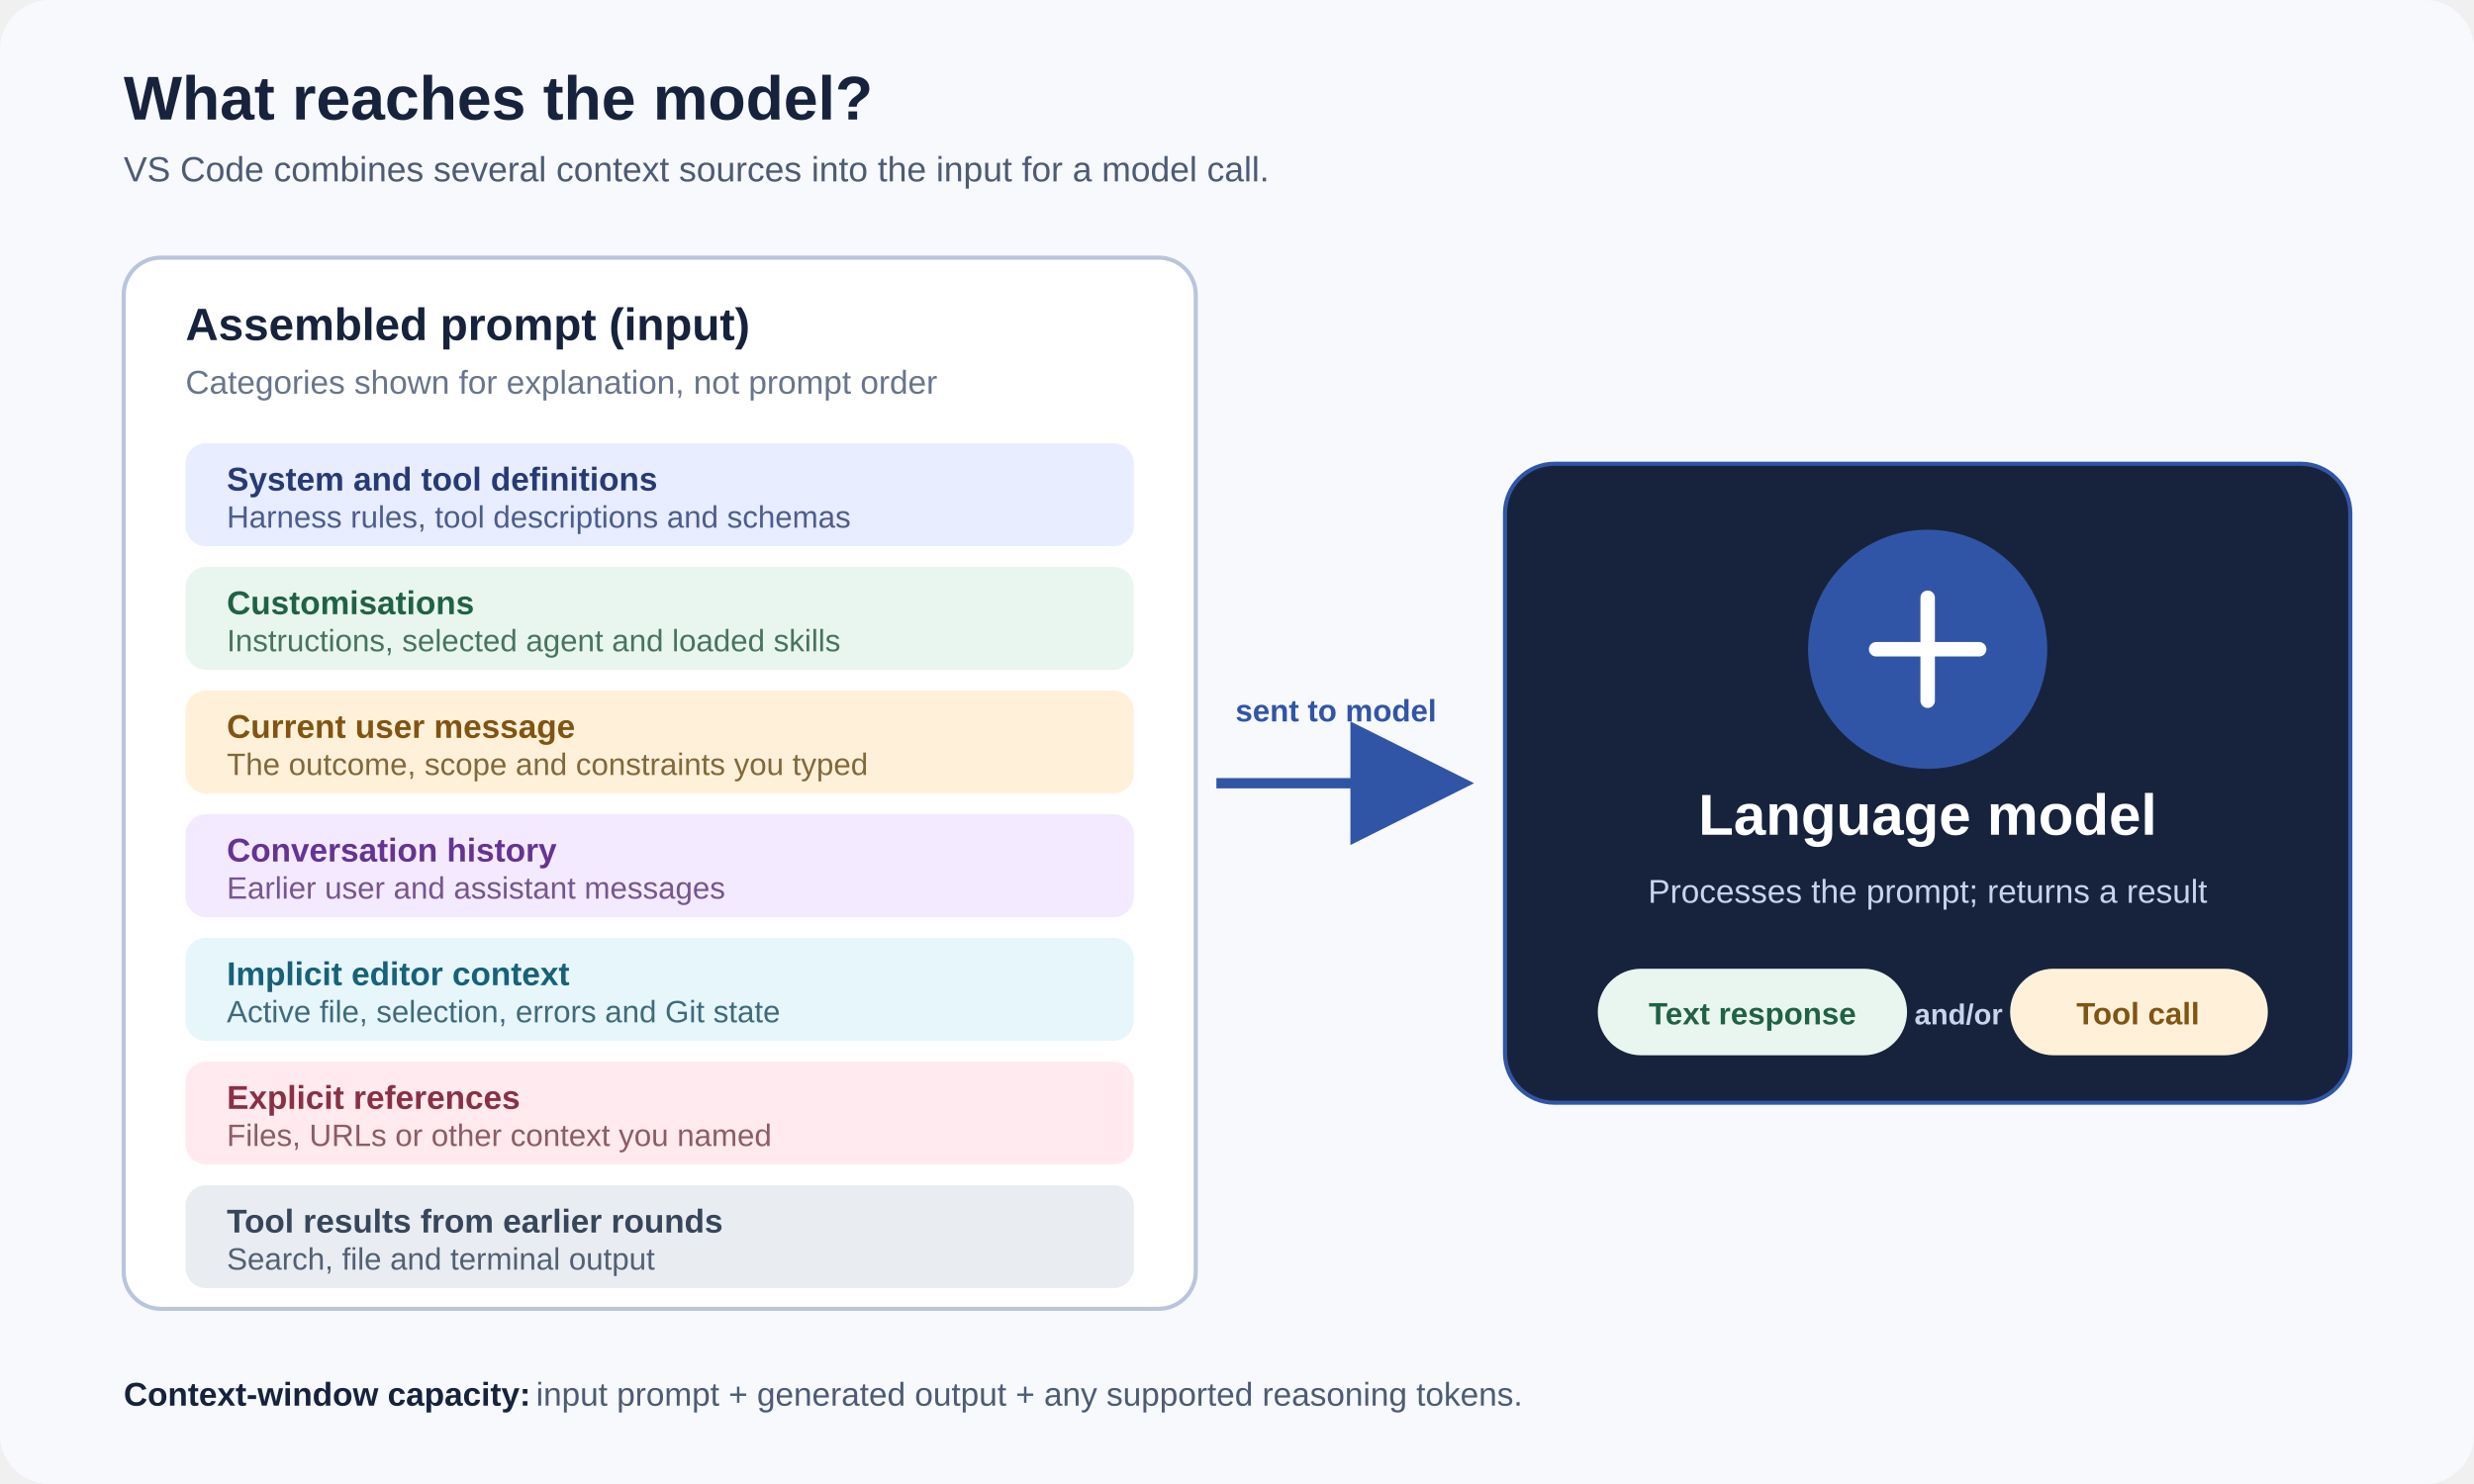
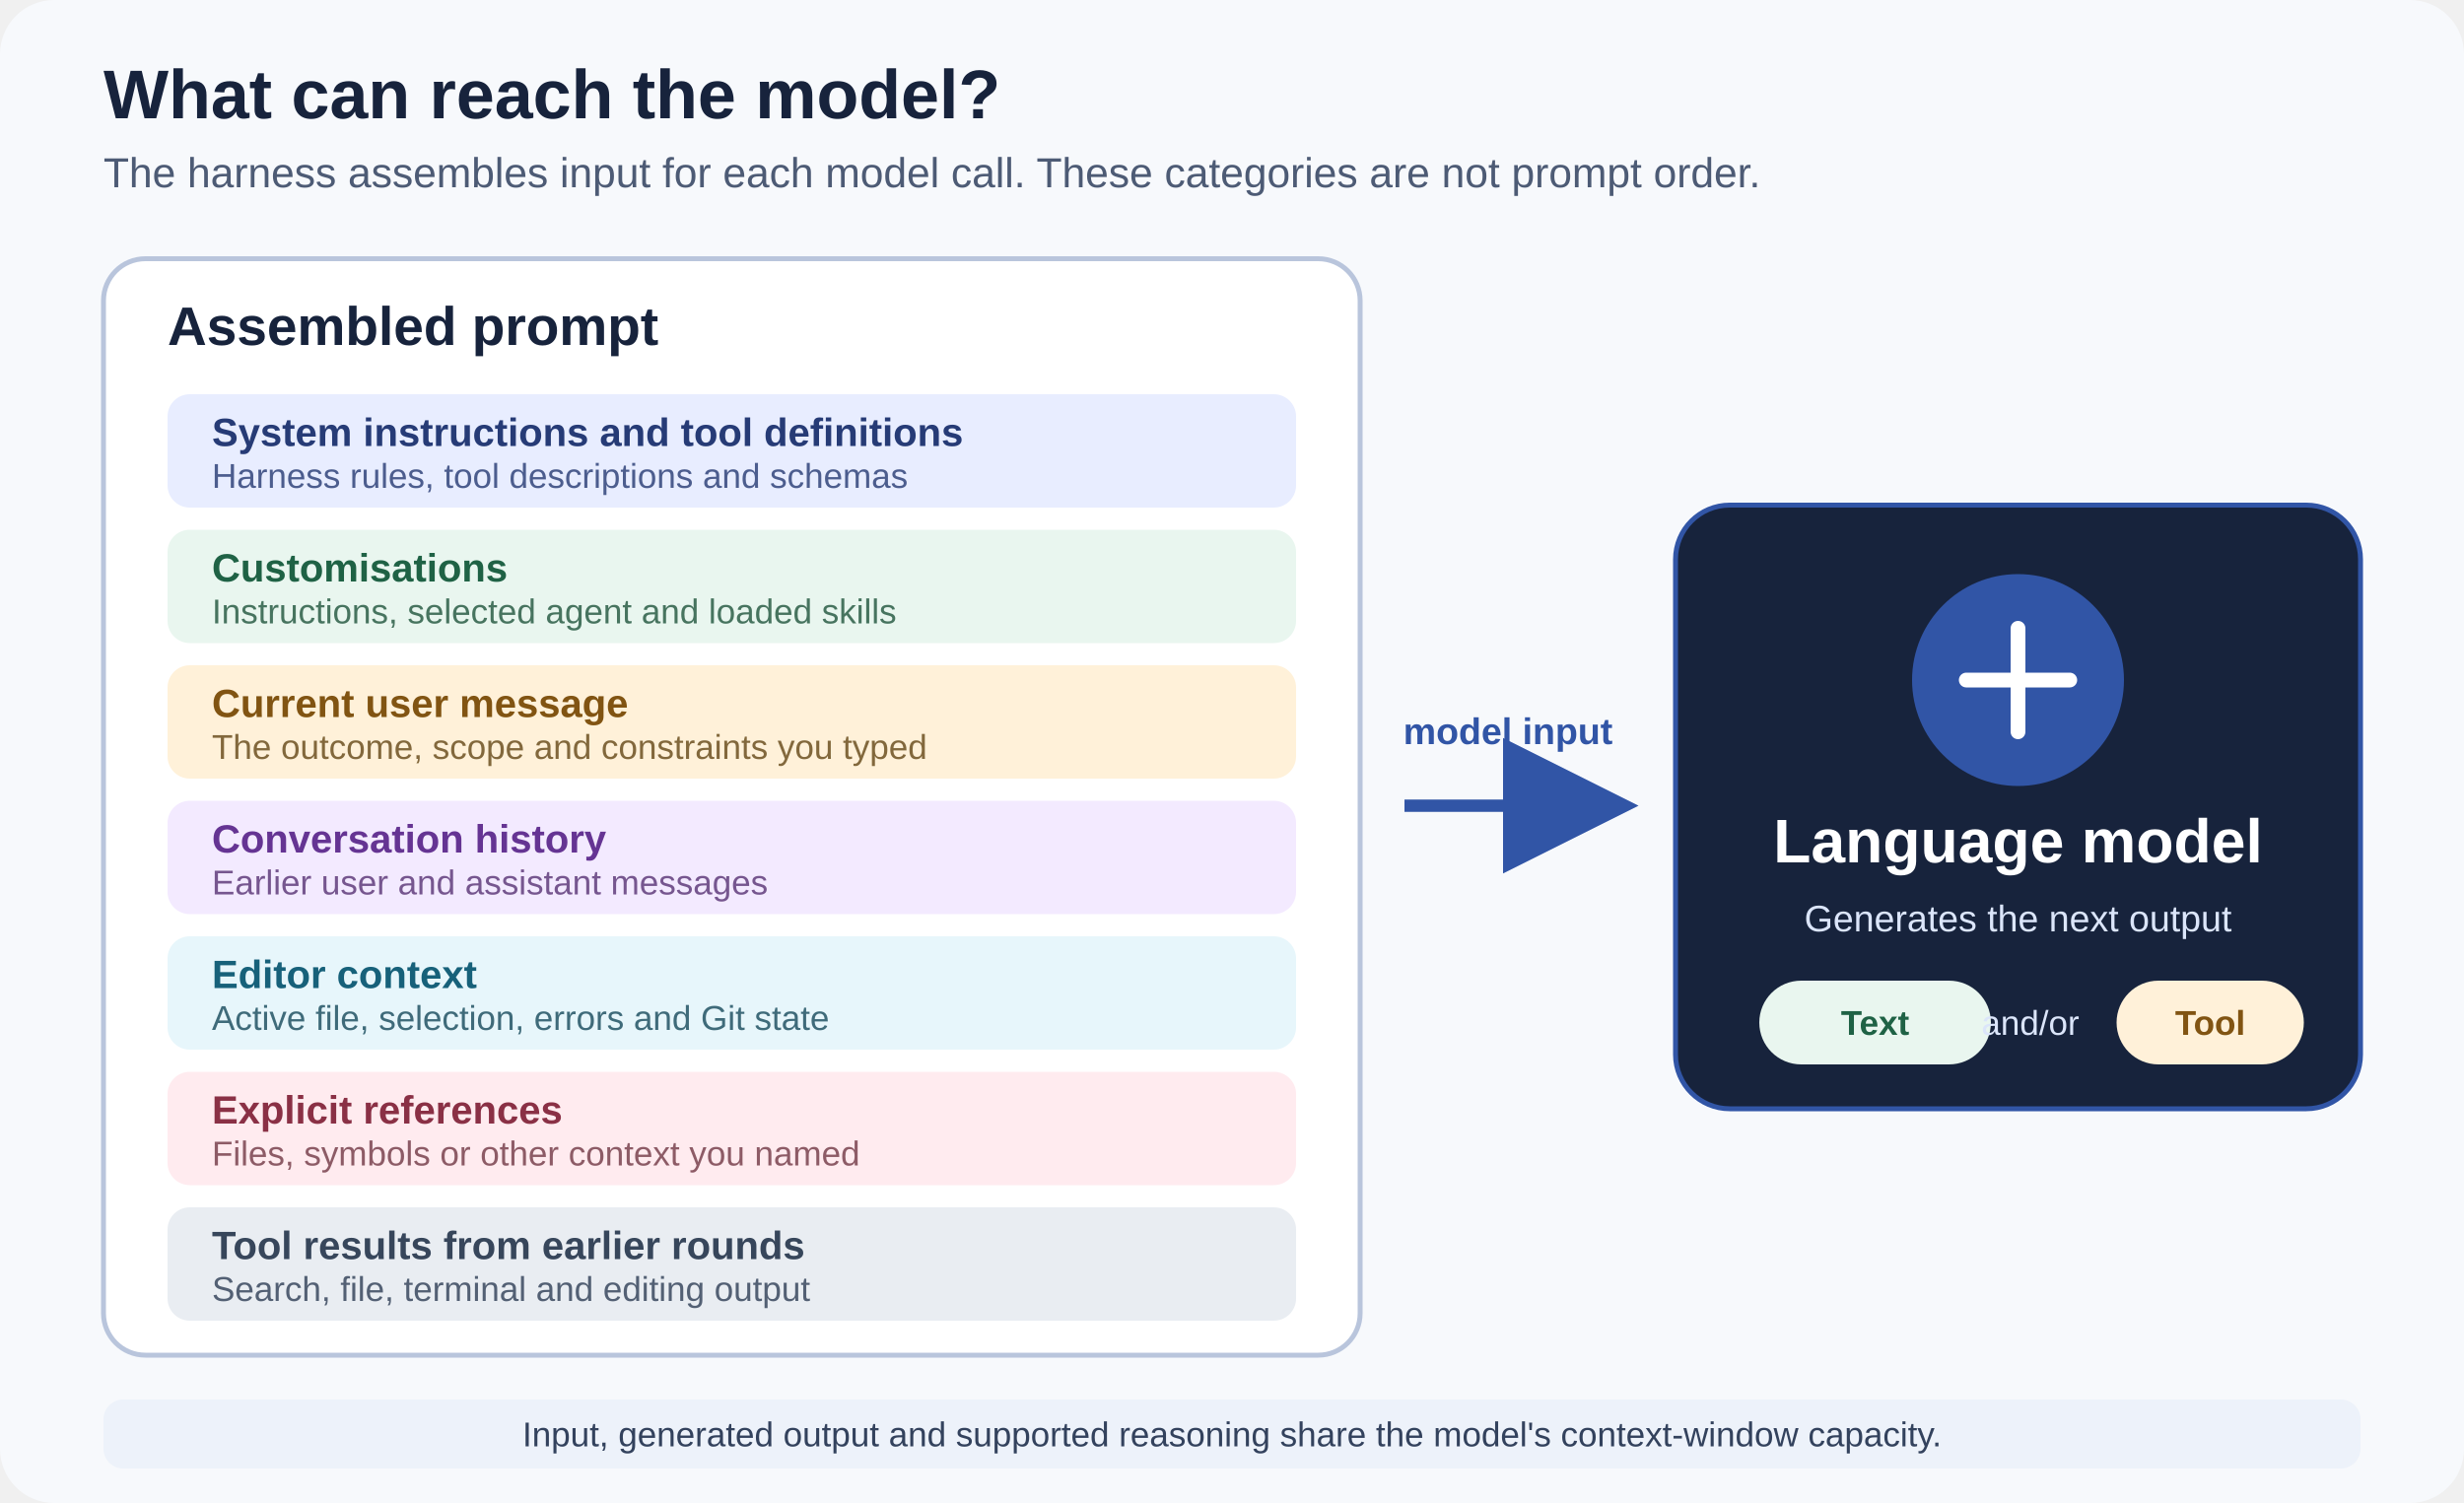
- <svg xmlns="http://www.w3.org/2000/svg" width="1200" height="720" viewBox="0 0 1200 720" role="img" aria-labelledby="title desc">
+ <svg xmlns="http://www.w3.org/2000/svg" width="1000" height="610" viewBox="0 0 1000 610" role="img" aria-labelledby="title desc">
  <defs>
-     <marker id="arrow" markerWidth="12" markerHeight="12" refX="10" refY="6" orient="auto">
-       <path d="M0,0 L12,6 L0,12 z" fill="#3155a6" />
+     <marker id="arrow" markerWidth="11" markerHeight="11" refX="9" refY="5.5" orient="auto">
+       <path d="M0,0 L11,5.5 L0,11 z" fill="#3155a6" />
    </marker>
  </defs>
-   <rect width="1200" height="720" rx="24" fill="#f7f9fc" />
-   <text x="60" y="58" font-family="Segoe UI, Arial, sans-serif" font-size="30" font-weight="700" fill="#17233c">What reaches the model?</text>
-   <text x="60" y="88" font-family="Segoe UI, Arial, sans-serif" font-size="17" fill="#4d5b75">VS Code combines several context sources into the input for a model call.</text>
-   <rect x="60" y="125" width="520" height="510" rx="18" fill="#ffffff" stroke="#b9c5dc" stroke-width="2" />
-   <text x="90" y="165" font-family="Segoe UI, Arial, sans-serif" font-size="22" font-weight="700" fill="#17233c">Assembled prompt (input)</text>
-   <text x="90" y="191" font-family="Segoe UI, Arial, sans-serif" font-size="16" fill="#68758c">Categories shown for explanation, not prompt order</text>
+   <rect width="1000" height="610" rx="22" fill="#f7f9fc" />
+   <text x="42" y="48" font-family="Segoe UI, Arial, sans-serif" font-size="28" font-weight="700" fill="#17233c">What can reach the model?</text>
+   <text x="42" y="76" font-family="Segoe UI, Arial, sans-serif" font-size="17" fill="#4d5b75">The harness assembles input for each model call. These categories are not prompt order.</text>
+   <rect x="42" y="105" width="510" height="445" rx="17" fill="#ffffff" stroke="#b9c5dc" stroke-width="2" />
+   <text x="68" y="140" font-family="Segoe UI, Arial, sans-serif" font-size="22" font-weight="700" fill="#17233c">Assembled prompt</text>
  <g font-family="Segoe UI, Arial, sans-serif">
-     <rect x="90" y="215" width="460" height="50" rx="10" fill="#e8edff" />
-     <text x="110" y="238" font-size="16" font-weight="700" fill="#263b76">System and tool definitions</text>
-     <text x="110" y="256" font-size="15" fill="#4c5d8e">Harness rules, tool descriptions and schemas</text>
-     <rect x="90" y="275" width="460" height="50" rx="10" fill="#e9f6ef" />
-     <text x="110" y="298" font-size="16" font-weight="700" fill="#1f6245">Customisations</text>
-     <text x="110" y="316" font-size="15" fill="#47745f">Instructions, selected agent and loaded skills</text>
-     <rect x="90" y="335" width="460" height="50" rx="10" fill="#fff1d9" />
-     <text x="110" y="358" font-size="16" font-weight="700" fill="#815412">Current user message</text>
-     <text x="110" y="376" font-size="15" fill="#82683c">The outcome, scope and constraints you typed</text>
-     <rect x="90" y="395" width="460" height="50" rx="10" fill="#f3eaff" />
-     <text x="110" y="418" font-size="16" font-weight="700" fill="#653493">Conversation history</text>
-     <text x="110" y="436" font-size="15" fill="#76568f">Earlier user and assistant messages</text>
-     <rect x="90" y="455" width="460" height="50" rx="10" fill="#e7f6fb" />
-     <text x="110" y="478" font-size="16" font-weight="700" fill="#17617a">Implicit editor context</text>
-     <text x="110" y="496" font-size="15" fill="#3f6b7a">Active file, selection, errors and Git state</text>
-     <rect x="90" y="515" width="460" height="50" rx="10" fill="#ffebef" />
-     <text x="110" y="538" font-size="16" font-weight="700" fill="#8a3045">Explicit references</text>
-     <text x="110" y="556" font-size="15" fill="#8d5b66">Files, URLs or other context you named</text>
-     <rect x="90" y="575" width="460" height="50" rx="10" fill="#e9edf2" />
-     <text x="110" y="598" font-size="16" font-weight="700" fill="#37465b">Tool results from earlier rounds</text>
-     <text x="110" y="616" font-size="15" fill="#536074">Search, file and terminal output</text>
+     <rect x="68" y="160" width="458" height="46" rx="9" fill="#e8edff" />
+     <text x="86" y="181" font-size="16" font-weight="700" fill="#263b76">System instructions and tool definitions</text>
+     <text x="86" y="198" font-size="14" fill="#4c5d8e">Harness rules, tool descriptions and schemas</text>
+     <rect x="68" y="215" width="458" height="46" rx="9" fill="#e9f6ef" />
+     <text x="86" y="236" font-size="16" font-weight="700" fill="#1f6245">Customisations</text>
+     <text x="86" y="253" font-size="14" fill="#47745f">Instructions, selected agent and loaded skills</text>
+     <rect x="68" y="270" width="458" height="46" rx="9" fill="#fff1d9" />
+     <text x="86" y="291" font-size="16" font-weight="700" fill="#815412">Current user message</text>
+     <text x="86" y="308" font-size="14" fill="#82683c">The outcome, scope and constraints you typed</text>
+     <rect x="68" y="325" width="458" height="46" rx="9" fill="#f3eaff" />
+     <text x="86" y="346" font-size="16" font-weight="700" fill="#653493">Conversation history</text>
+     <text x="86" y="363" font-size="14" fill="#76568f">Earlier user and assistant messages</text>
+     <rect x="68" y="380" width="458" height="46" rx="9" fill="#e7f6fb" />
+     <text x="86" y="401" font-size="16" font-weight="700" fill="#17617a">Editor context</text>
+     <text x="86" y="418" font-size="14" fill="#3f6b7a">Active file, selection, errors and Git state</text>
+     <rect x="68" y="435" width="458" height="46" rx="9" fill="#ffebef" />
+     <text x="86" y="456" font-size="16" font-weight="700" fill="#8a3045">Explicit references</text>
+     <text x="86" y="473" font-size="14" fill="#8d5b66">Files, symbols or other context you named</text>
+     <rect x="68" y="490" width="458" height="46" rx="9" fill="#e9edf2" />
+     <text x="86" y="511" font-size="16" font-weight="700" fill="#37465b">Tool results from earlier rounds</text>
+     <text x="86" y="528" font-size="14" fill="#536074">Search, file, terminal and editing output</text>
  </g>
-   <line x1="590" y1="380" x2="705" y2="380" stroke="#3155a6" stroke-width="5" marker-end="url(#arrow)" />
-   <text x="648" y="350" text-anchor="middle" font-family="Segoe UI, Arial, sans-serif" font-size="15" font-weight="700" fill="#3155a6">sent to model</text>
-   <rect x="730" y="225" width="410" height="310" rx="24" fill="#17233c" stroke="#3155a6" stroke-width="2" />
-   <circle cx="935" cy="315" r="58" fill="#3155a6" />
-   <path d="M910 315h50M935 290v50" stroke="#ffffff" stroke-width="7" stroke-linecap="round" />
-   <text x="935" y="405" text-anchor="middle" font-family="Segoe UI, Arial, sans-serif" font-size="28" font-weight="700" fill="#ffffff">Language model</text>
-   <text x="935" y="438" text-anchor="middle" font-family="Segoe UI, Arial, sans-serif" font-size="16" fill="#c8d4ec">Processes the prompt; returns a result</text>
-   <rect x="775" y="470" width="150" height="42" rx="21" fill="#e9f6ef" />
-   <text x="850" y="497" text-anchor="middle" font-family="Segoe UI, Arial, sans-serif" font-size="15" font-weight="700" fill="#1f6245">Text response</text>
-   <text x="950" y="497" text-anchor="middle" font-family="Segoe UI, Arial, sans-serif" font-size="14" font-weight="700" fill="#c8d4ec">and/or</text>
-   <rect x="975" y="470" width="125" height="42" rx="21" fill="#fff1d9" />
-   <text x="1037" y="497" text-anchor="middle" font-family="Segoe UI, Arial, sans-serif" font-size="15" font-weight="700" fill="#815412">Tool call</text>
-   <text x="60" y="682" font-family="Segoe UI, Arial, sans-serif" font-size="16" font-weight="700" fill="#17233c">Context-window capacity:</text>
-   <text x="260" y="682" font-family="Segoe UI, Arial, sans-serif" font-size="16" fill="#4d5b75">input prompt + generated output + any supported reasoning tokens.</text>
+   <line x1="570" y1="327" x2="655" y2="327" stroke="#3155a6" stroke-width="5" marker-end="url(#arrow)" />
+   <text x="612" y="302" text-anchor="middle" font-family="Segoe UI, Arial, sans-serif" font-size="15" font-weight="700" fill="#3155a6">model input</text>
+   <rect x="680" y="205" width="278" height="245" rx="22" fill="#17233c" stroke="#3155a6" stroke-width="2" />
+   <circle cx="819" cy="276" r="43" fill="#3155a6" />
+   <path d="M798 276h42M819 255v42" stroke="#ffffff" stroke-width="6" stroke-linecap="round" />
+   <text x="819" y="350" text-anchor="middle" font-family="Segoe UI, Arial, sans-serif" font-size="25" font-weight="700" fill="#ffffff">Language model</text>
+   <text x="819" y="378" text-anchor="middle" font-family="Segoe UI, Arial, sans-serif" font-size="15" fill="#dbe5fa">Generates the next output</text>
+   <rect x="714" y="398" width="94" height="34" rx="17" fill="#e9f6ef" />
+   <text x="761" y="420" text-anchor="middle" font-family="Segoe UI, Arial, sans-serif" font-size="14" font-weight="700" fill="#1f6245">Text</text>
+   <text x="824" y="420" text-anchor="middle" font-family="Segoe UI, Arial, sans-serif" font-size="14" fill="#dbe5fa">and/or</text>
+   <rect x="859" y="398" width="76" height="34" rx="17" fill="#fff1d9" />
+   <text x="897" y="420" text-anchor="middle" font-family="Segoe UI, Arial, sans-serif" font-size="14" font-weight="700" fill="#815412">Tool</text>
+   <rect x="42" y="568" width="916" height="28" rx="8" fill="#edf2fa" />
+   <text x="500" y="587" text-anchor="middle" font-family="Segoe UI, Arial, sans-serif" font-size="14" fill="#33425d">Input, generated output and supported reasoning share the model's context-window capacity.</text>
</svg>
